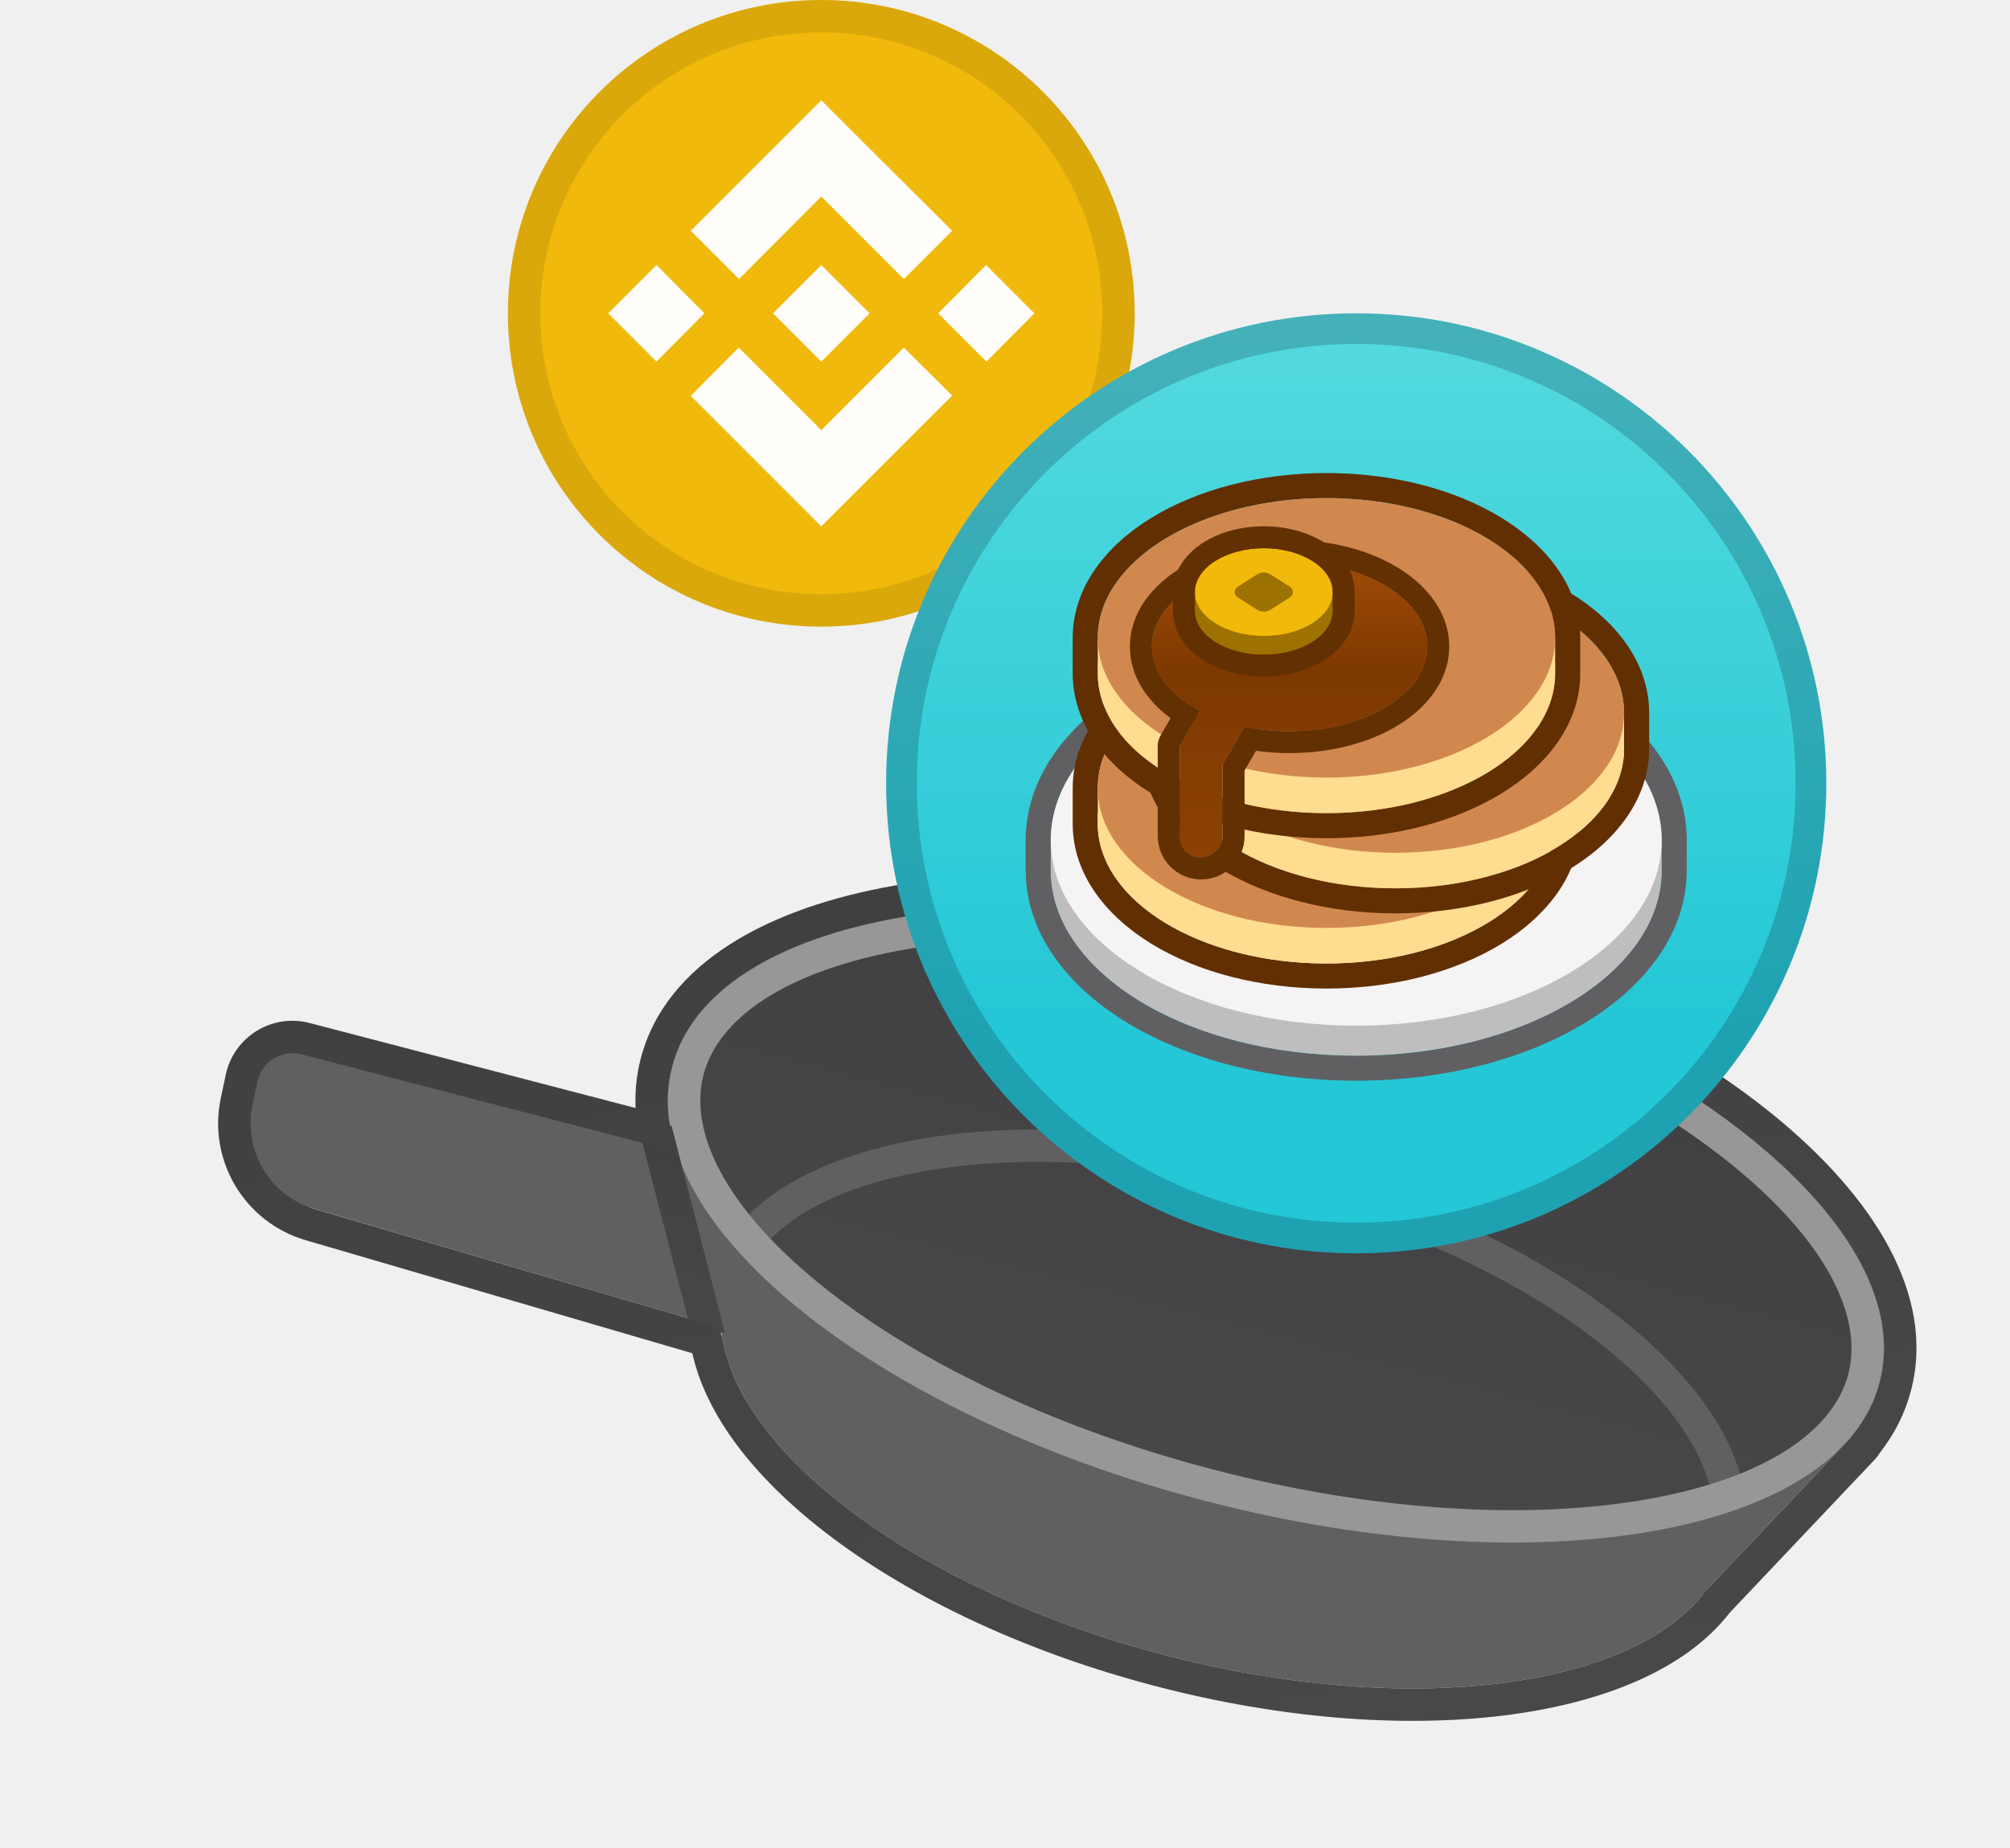
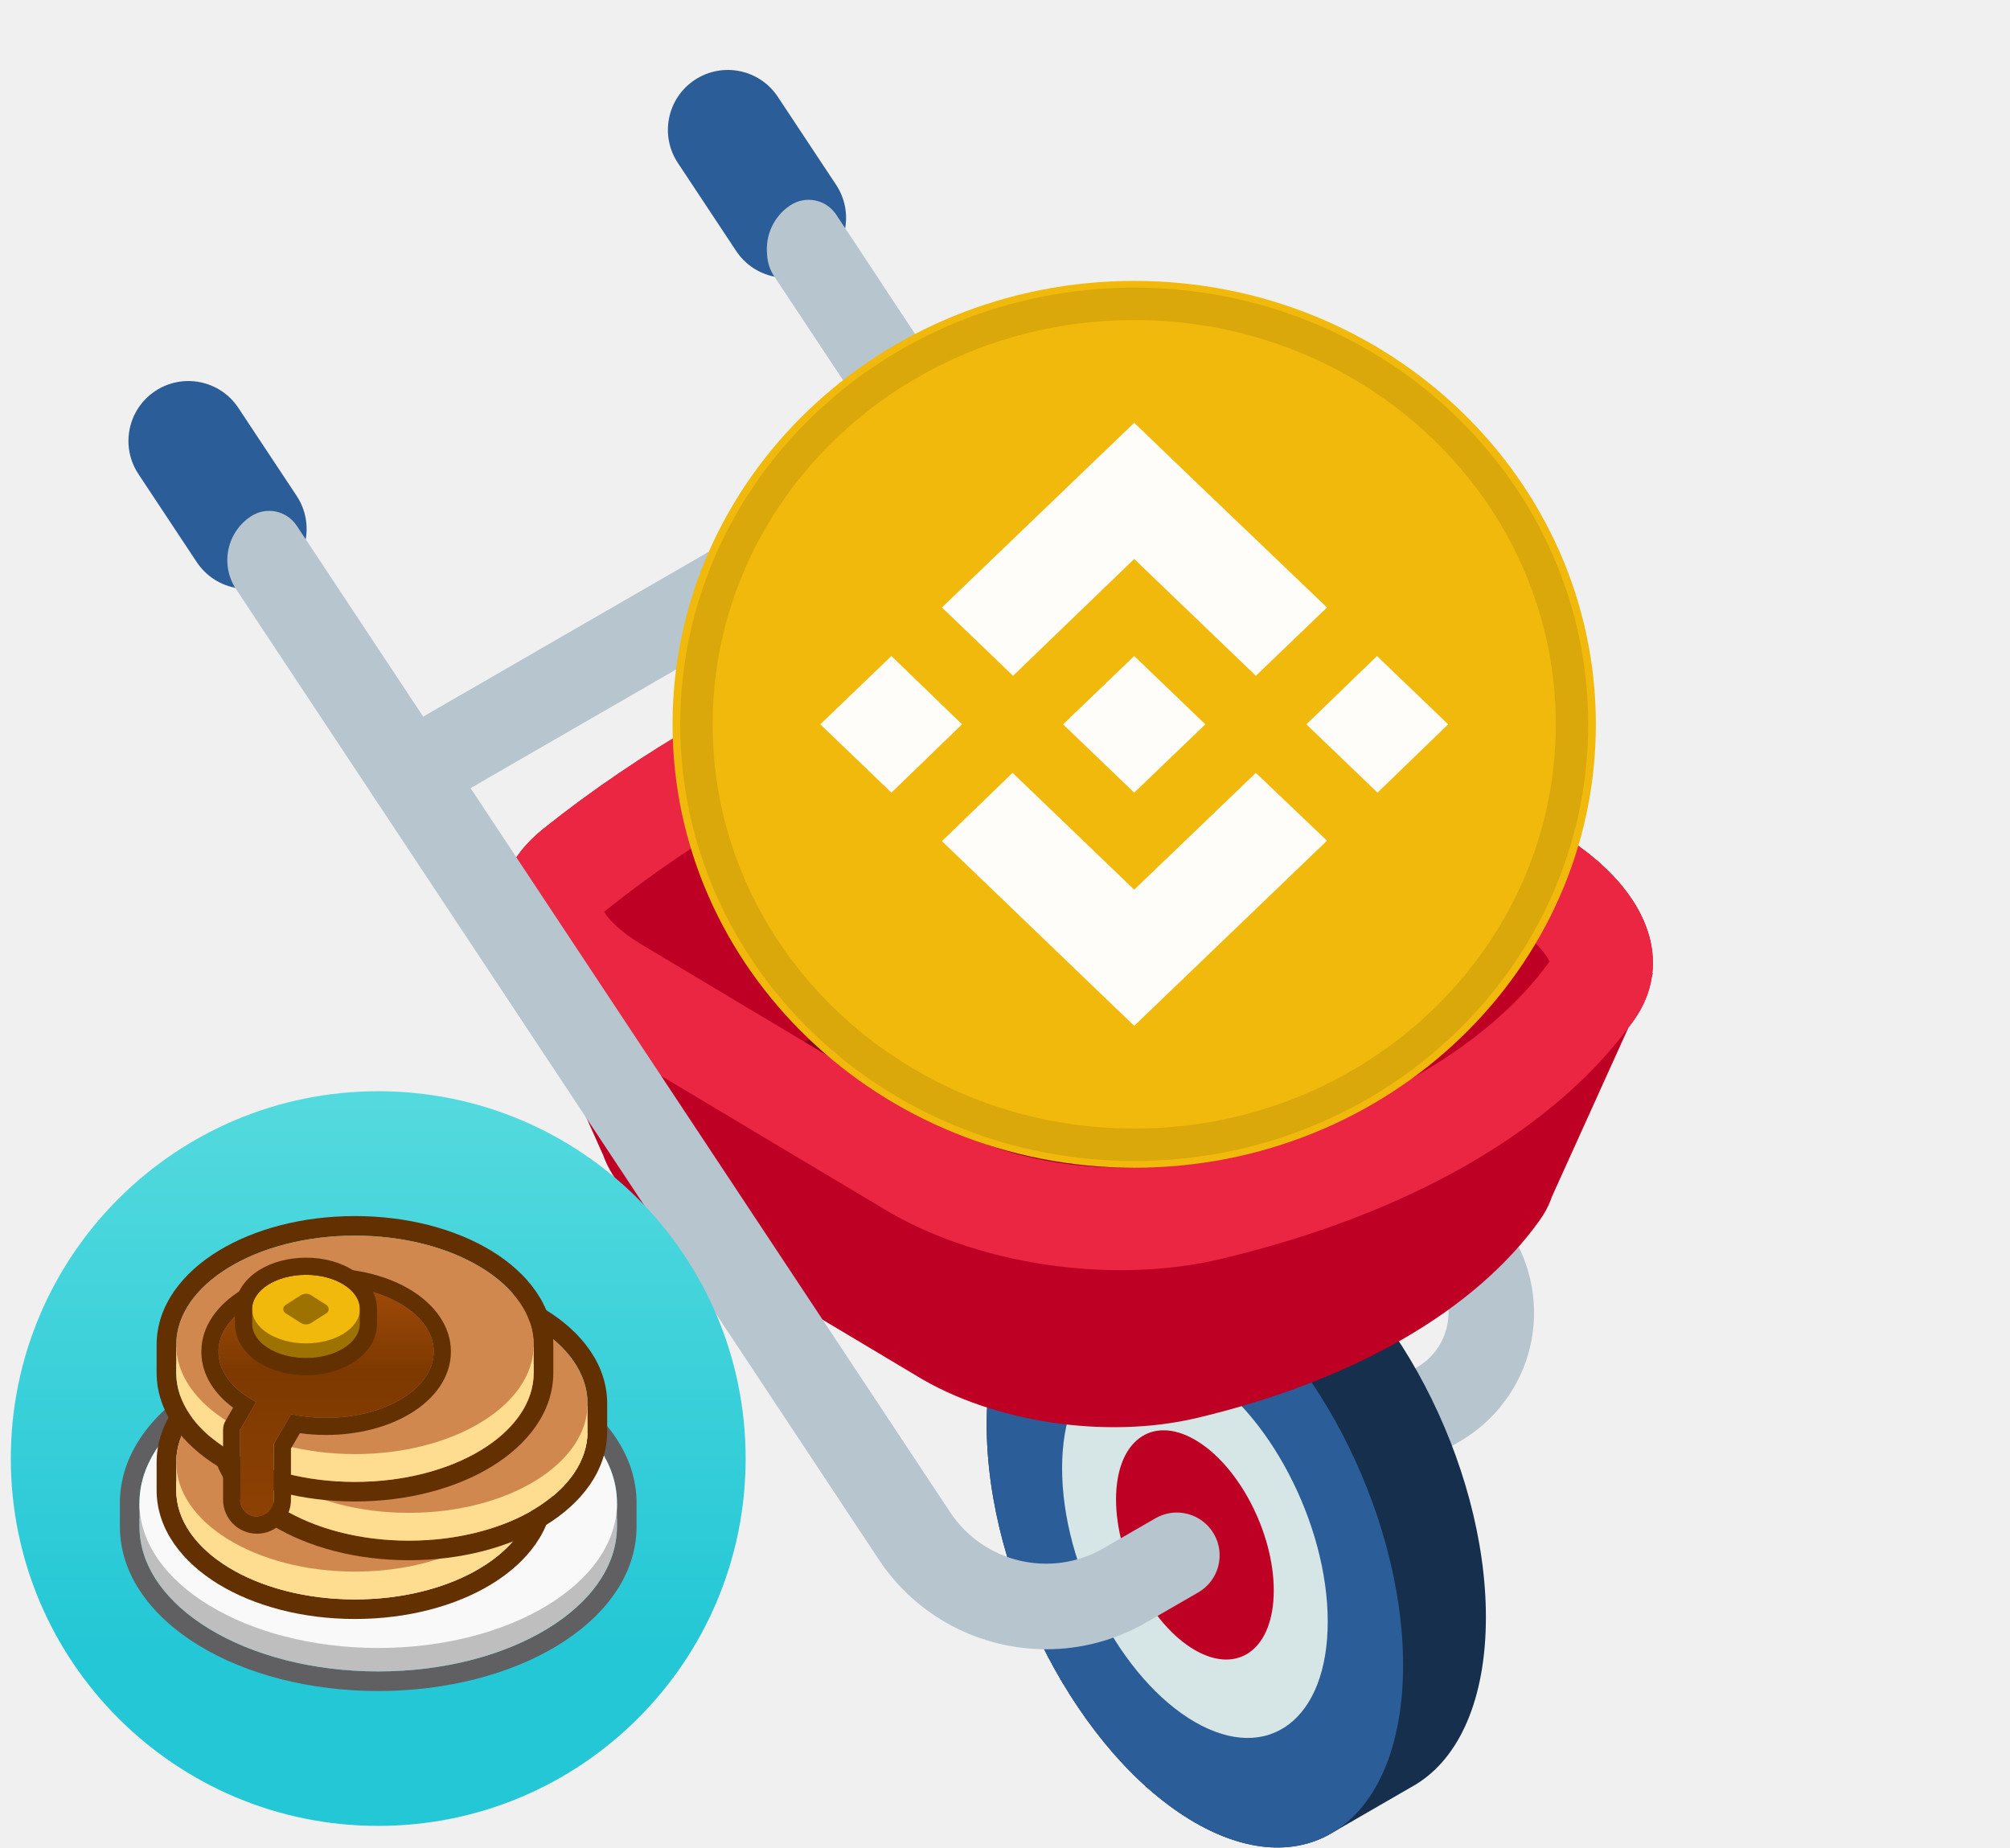
- <svg xmlns="http://www.w3.org/2000/svg" xmlns:xlink="http://www.w3.org/1999/xlink" width="186" height="171" fill="none">
-   <style>.B{fill-rule:evenodd}.C{fill:#606063}.D{fill:#612f01}.E{fill:#fedc90}.F{fill:#d1884f}</style>
-   <g class="C">
-     <path d="M67.045 119.028c-3.178 12.144 15 27.421 40.602 34.121s48.934 2.287 52.112-9.858-15-27.421-40.602-34.122-48.934-2.286-52.112 9.859z" />
-     <path d="M155.924 149.273l15.422-16.285-109.354-28.619 5.721 21.818 88.211 23.086z" />
-     <path d="M68.934 108.293L27.073 97.338c-1.815-.475-3.66.654-4.063 2.486l-.468 2.129a8.26 8.26 0 0 0 5.746 9.7l41.812 12.239-1.166-15.599z" />
+ <svg xmlns="http://www.w3.org/2000/svg" width="186" height="171" viewBox="0 0 186 171" fill="none">
+   <g clip-path="url(#clip0)">
+     <g clip-path="url(#clip1)">
+       <path d="M72.752 25.716C70.953 25.716 69.19 24.843 68.124 23.232L62.729 15.085C61.037 12.531 61.736 9.089 64.29 7.397C66.844 5.706 70.285 6.405 71.976 8.959L77.37 17.105C79.061 19.659 78.364 23.101 75.81 24.793C74.868 25.417 73.803 25.716 72.752 25.716Z" fill="#2B5D99" />
+       <path d="M139.67 113.896L81.588 26.243L81.598 26.237L77.379 19.865C76.444 18.454 74.542 18.068 73.132 19.003C71.568 20.038 70.802 21.823 70.986 23.569C71.019 24.26 71.227 24.95 71.637 25.569L133.068 118.274C133.967 119.63 134.257 121.249 133.884 122.833C133.511 124.417 132.531 125.738 131.122 126.551L110.27 138.594C108.375 139.687 107.726 142.111 108.819 144.006C109.553 145.277 110.885 145.987 112.254 145.987C112.925 145.987 113.607 145.816 114.23 145.456L135.083 133.413C138.356 131.523 140.731 128.328 141.595 124.647C142.461 120.966 141.76 117.048 139.67 113.896V113.896Z" fill="#B6C5CE" />
+       <path d="M22.833 54.508C21.035 54.508 19.272 53.636 18.204 52.024L12.809 43.878C11.118 41.323 11.818 37.882 14.37 36.19C16.925 34.499 20.366 35.198 22.056 37.751L27.451 45.897C29.143 48.452 28.444 51.894 25.89 53.586C24.948 54.21 23.885 54.508 22.833 54.508Z" fill="#2B5D99" />
+       <path d="M137.501 149.686C137.501 135.496 128.875 119.009 118.235 112.865C113.234 109.977 108.679 109.888 105.254 112.077V112.075L97.673 116.456L97.676 116.458C93.765 118.901 91.306 124.29 91.306 131.867C91.306 146.057 99.931 162.542 110.571 168.688C115.245 171.385 119.528 171.64 122.863 169.876L122.862 169.878L131.07 165.133H131.063C135.013 162.708 137.501 157.304 137.501 149.686V149.686Z" fill="#162F4D" />
+       <path d="M129.838 154.12C129.838 168.31 121.213 174.832 110.572 168.688C99.932 162.542 91.306 146.057 91.306 131.867C91.306 117.676 99.932 111.153 110.572 117.299C121.213 123.443 129.838 139.928 129.838 154.12Z" fill="#2B5D99" />
+       <path d="M122.865 150.09C122.865 159.144 117.362 163.305 110.574 159.385C103.785 155.465 98.283 144.947 98.283 135.895C98.283 126.842 103.786 122.681 110.574 126.601C117.362 130.521 122.865 141.037 122.865 150.09V150.09Z" fill="#D6E5E5" />
+       <path d="M117.871 147.208C117.871 152.583 114.605 155.055 110.574 152.726C106.543 150.399 103.275 144.154 103.275 138.778C103.275 133.402 106.543 130.932 110.574 133.259C114.605 135.587 117.871 141.832 117.871 147.208V147.208Z" fill="#BF0025" />
+       <path d="M152.958 90.093L152.899 90.09C153.445 85.274 149.902 80.146 143.023 76.399L114.726 60.601C105.172 55.399 91.449 54.418 82.199 58.275C69.909 63.403 59.172 69.604 50.293 76.702C47.015 79.322 45.759 82.565 46.39 85.84H46.389L46.39 85.841C46.667 87.28 47.31 88.725 48.305 90.125L55.821 106.932C56.692 109.36 58.805 111.755 62.085 113.764L84.801 127.333C91.867 131.66 102.352 133.239 110.76 131.242C125.294 127.787 136.523 121.303 142.504 112.909C142.924 112.32 143.25 111.714 143.49 111.096L143.493 111.089C143.532 110.986 143.567 110.882 143.602 110.779L150.687 95.116C150.851 94.897 151.015 94.677 151.173 94.456C152.125 93.122 152.682 91.713 152.876 90.273L152.958 90.093Z" fill="#BF0025" />
+       <path d="M50.293 76.702C43.612 82.043 45.311 89.967 54.32 95.484L81.677 111.826C90.188 117.039 102.815 118.939 112.941 116.534C130.446 112.374 143.971 104.564 151.173 94.455C155.34 88.608 152.047 81.315 143.023 76.399L114.724 60.601C105.172 55.399 91.448 54.418 82.199 58.275C69.909 63.403 59.172 69.604 50.293 76.702V76.702Z" fill="#EA2642" />
+       <path d="M95.215 65.438C100.606 65.438 106.043 66.712 110.142 68.932L138.39 84.704L138.478 84.752C141.86 86.593 143.094 88.335 143.388 88.998C137.523 97.181 125.935 103.673 110.747 107.282C108.586 107.795 106.215 108.055 103.699 108.055C97.456 108.055 91.08 106.433 86.643 103.716L86.598 103.688L86.553 103.662L59.246 87.35C57.251 86.122 56.287 85.014 55.909 84.41C55.992 84.33 56.099 84.236 56.23 84.13C64.416 77.584 74.385 71.839 85.86 67.053C88.358 66.011 91.679 65.438 95.215 65.438V65.438Z" fill="#BF0025" />
+       <path d="M86.598 103.689L86.643 103.716C91.079 106.433 97.455 108.055 103.699 108.055C106.215 108.055 108.585 107.795 110.746 107.282C116.494 105.916 121.724 104.137 126.326 102.01L110.141 92.975C106.043 90.753 100.605 89.48 95.214 89.48C91.679 89.48 88.357 90.054 85.86 91.094C81.869 92.76 78.066 94.543 74.45 96.433L86.553 103.662L86.598 103.689Z" fill="#8F001C" />
+       <path d="M112.332 141.978C111.238 140.082 108.816 139.433 106.921 140.527L102.102 143.31C97.248 146.114 91.022 144.646 87.928 139.974L31.677 55.029L27.458 48.658C26.523 47.247 24.622 46.86 23.212 47.795C20.974 49.277 20.362 52.293 21.844 54.53L25.073 59.405L81.323 144.35C84.872 149.71 90.78 152.652 96.819 152.652C99.971 152.652 103.159 151.85 106.063 150.173L110.883 147.39C112.777 146.296 113.427 143.872 112.332 141.978V141.978Z" fill="#B6C5CE" />
+       <path d="M37.918 75.586C36.549 75.586 35.218 74.876 34.485 73.604C33.391 71.71 34.039 69.286 35.934 68.192L85.832 39.377C87.727 38.282 90.151 38.932 91.244 40.826C92.338 42.722 91.689 45.146 89.794 46.239L39.896 75.055C39.272 75.415 38.591 75.586 37.918 75.586Z" fill="#B6C5CE" />
+       <path d="M104.957 108.082C128.551 108.082 147.677 89.707 147.677 67.041C147.677 44.375 128.551 26 104.957 26C81.363 26 62.236 44.375 62.236 67.041C62.236 89.707 81.363 108.082 104.957 108.082Z" fill="#F0B90B" />
+       <path d="M89.025 67.041L82.489 73.364L75.907 67.041L82.489 60.718L89.025 67.041ZM104.957 51.736L116.215 62.55L122.797 56.227L111.54 45.456L104.957 39.133L87.163 56.226L93.745 62.549L104.957 51.736ZM127.425 60.718L120.889 67.041L127.471 73.364L134.007 67.041L127.425 60.718ZM104.957 82.346L93.701 71.531L87.165 77.855L104.957 94.949L122.795 77.812L116.213 71.533L104.957 82.346ZM104.957 73.364L111.539 67.041L104.957 60.718L98.375 67.041L104.957 73.364V73.364Z" fill="#FFFDFA" />
+       <g style="mix-blend-mode:multiply" opacity="0.1">
+         <path d="M104.957 105.959C127.331 105.959 145.468 88.535 145.468 67.041C145.468 45.547 127.331 28.123 104.957 28.123C82.584 28.123 64.446 45.547 64.446 67.041C64.446 88.535 82.584 105.959 104.957 105.959Z" stroke="#191326" stroke-width="3" />
+       </g>
+       <path d="M35 169C53.778 169 69 153.778 69 135C69 116.222 53.778 101 35 101C16.222 101 1 116.222 1 135C1 153.778 16.222 169 35 169Z" fill="url(#paint0_linear)" />
+       <path fill-rule="evenodd" clip-rule="evenodd" d="M12.915 138.736C12.909 138.863 12.906 138.99 12.906 139.118C12.906 139.601 12.949 140.078 13.031 140.548H12.906V141.288C12.906 141.649 12.93 142.007 12.976 142.361C13.876 149.268 23.393 154.703 35 154.703C46.607 154.703 56.124 149.268 57.024 142.361C57.07 142.007 57.093 141.649 57.093 141.288V140.548H56.969C57.051 140.078 57.093 139.601 57.093 139.118C57.093 138.99 57.09 138.863 57.085 138.736C56.751 131.504 46.991 125.703 35 125.703C23.009 125.703 13.249 131.504 12.915 138.736ZM11.101 138.736C11.265 134.323 14.264 130.617 18.437 128.083C22.763 125.456 28.623 123.891 35 123.891C41.377 123.891 47.237 125.456 51.563 128.083C55.736 130.617 58.735 134.323 58.899 138.736H58.906V141.288C58.906 145.869 55.856 149.717 51.563 152.323C47.237 154.95 41.377 156.516 35 156.516C28.623 156.516 22.763 154.95 18.437 152.323C14.144 149.717 11.094 145.869 11.094 141.288V138.736H11.101Z" fill="#606063" />
+       <path d="M57.093 141.289C57.093 148.697 47.202 154.703 35 154.703C22.798 154.703 12.906 148.697 12.906 141.289V139.165H57.093V141.289Z" fill="#BEBEBE" />
+       <path d="M57.093 139.118C57.093 146.527 47.202 152.532 35 152.532C22.798 152.532 12.906 146.527 12.906 139.118C12.906 131.709 22.798 125.703 35 125.703C47.202 125.703 57.093 131.709 57.093 139.118Z" fill="#FAF9FA" />
+       <path fill-rule="evenodd" clip-rule="evenodd" d="M16.306 135.328C16.306 135.337 16.306 135.345 16.306 135.353C16.306 135.963 16.395 136.561 16.564 137.141H16.306V137.927C16.306 138.273 16.334 138.616 16.39 138.954C17.233 144.055 24.279 148.036 32.848 148.036C41.416 148.036 48.463 144.055 49.305 138.954C49.361 138.616 49.389 138.273 49.389 137.927V137.141H49.132C49.297 136.577 49.385 135.996 49.389 135.403C49.389 135.387 49.389 135.37 49.389 135.353C49.389 135.345 49.389 135.337 49.389 135.328C49.367 129.757 41.97 125.244 32.848 125.244C23.726 125.244 16.328 129.757 16.306 135.328ZM14.493 135.328H14.493V137.927C14.493 141.589 16.915 144.611 20.206 146.622C23.528 148.652 28.002 149.849 32.848 149.849C37.693 149.849 42.168 148.652 45.49 146.622C48.781 144.611 51.202 141.589 51.202 137.927V135.41C51.202 135.391 51.202 135.372 51.202 135.353C51.202 131.691 48.781 128.67 45.49 126.658C42.168 124.628 37.694 123.432 32.848 123.432C28.002 123.432 23.528 124.628 20.206 126.658C16.922 128.665 14.505 131.678 14.493 135.328Z" fill="#633001" />
+       <path d="M49.389 137.927C49.389 143.51 41.983 148.036 32.847 148.036C23.712 148.036 16.306 143.51 16.306 137.927V135.555H49.389V137.927Z" fill="#FEDC90" />
+       <path d="M49.389 135.354C49.389 140.937 41.983 145.463 32.847 145.463C23.712 145.463 16.306 140.937 16.306 135.354C16.306 129.77 23.712 125.245 32.847 125.245C41.983 125.245 49.389 129.77 49.389 135.354Z" fill="#D1884F" />
+       <path fill-rule="evenodd" clip-rule="evenodd" d="M21.291 129.89C21.291 129.898 21.291 129.907 21.291 129.915C21.291 130.525 21.379 131.122 21.548 131.703H21.29V132.488C21.29 132.835 21.319 133.178 21.375 133.515C22.217 138.616 29.264 142.597 37.832 142.597C46.4 142.597 53.447 138.616 54.289 133.515C54.345 133.178 54.374 132.835 54.374 132.488V131.703H54.116C54.281 131.138 54.369 130.558 54.374 129.965C54.374 129.948 54.374 129.932 54.374 129.915C54.374 129.907 54.374 129.898 54.374 129.89C54.352 124.318 46.954 119.806 37.832 119.806C28.71 119.806 21.313 124.318 21.291 129.89ZM19.478 129.89H19.477V132.488C19.477 136.15 21.899 139.172 25.19 141.183C28.512 143.213 32.986 144.41 37.832 144.41C42.678 144.41 47.152 143.213 50.474 141.183C53.765 139.172 56.187 136.15 56.187 132.488V129.972C56.187 129.953 56.187 129.934 56.187 129.915C56.187 126.253 53.765 123.231 50.474 121.22C47.152 119.19 42.678 117.993 37.832 117.993C32.986 117.993 28.512 119.19 25.19 121.22C21.907 123.227 19.489 126.239 19.478 129.89Z" fill="#633001" />
+       <path d="M54.374 132.488C54.374 138.071 46.968 142.597 37.833 142.597C28.697 142.597 21.291 138.071 21.291 132.488V130.117H54.374V132.488Z" fill="#FEDC90" />
+       <path d="M54.374 129.915C54.374 135.498 46.968 140.024 37.833 140.024C28.697 140.024 21.291 135.498 21.291 129.915C21.291 124.332 28.697 119.806 37.833 119.806C46.968 119.806 54.374 124.332 54.374 129.915Z" fill="#D1884F" />
+       <path fill-rule="evenodd" clip-rule="evenodd" d="M16.306 124.451C16.306 124.46 16.306 124.468 16.306 124.477C16.306 125.087 16.395 125.684 16.564 126.264H16.306V127.05C16.306 127.397 16.334 127.739 16.39 128.077C17.233 133.178 24.279 137.159 32.848 137.159C41.416 137.159 48.463 133.178 49.305 128.077C49.361 127.739 49.389 127.397 49.389 127.05V126.264H49.132C49.297 125.7 49.385 125.119 49.389 124.526C49.389 124.51 49.389 124.493 49.389 124.477C49.389 124.468 49.389 124.46 49.389 124.451C49.367 118.88 41.97 114.368 32.848 114.368C23.726 114.368 16.328 118.88 16.306 124.451ZM14.493 124.451H14.493V127.05C14.493 130.712 16.915 133.734 20.206 135.745C23.528 137.775 28.002 138.972 32.848 138.972C37.693 138.972 42.168 137.775 45.49 135.745C48.781 133.734 51.202 130.712 51.202 127.05V124.533C51.202 124.514 51.202 124.495 51.202 124.477C51.202 120.814 48.781 117.793 45.49 115.781C42.168 113.751 37.694 112.555 32.848 112.555C28.002 112.555 23.528 113.751 20.206 115.781C16.922 117.788 14.505 120.801 14.493 124.451Z" fill="#633001" />
+       <path d="M49.389 127.05C49.389 132.633 41.983 137.159 32.847 137.159C23.712 137.159 16.306 132.633 16.306 127.05V124.678H49.389V127.05Z" fill="#FEDC90" />
+       <path d="M49.389 124.477C49.389 130.06 41.983 134.586 32.847 134.586C23.712 134.586 16.306 130.06 16.306 124.477C16.306 118.893 23.712 114.367 32.847 114.367C41.983 114.367 49.389 118.893 49.389 124.477Z" fill="#D1884F" />
+       <path fill-rule="evenodd" clip-rule="evenodd" d="M20.219 125.105C20.219 126.969 21.573 128.639 23.71 129.762L22.23 132.326L22.23 132.327H22.23V138.816C22.23 139.674 22.925 140.37 23.783 140.37C24.641 140.37 25.337 139.674 25.337 138.816V133.655L26.93 130.896C27.948 131.112 29.041 131.23 30.179 131.23C35.68 131.23 40.14 128.488 40.14 125.105C40.14 121.723 35.68 118.981 30.179 118.981C24.678 118.981 20.219 121.723 20.219 125.105Z" fill="url(#paint1_linear)" />
+       <path fill-rule="evenodd" clip-rule="evenodd" d="M23.709 129.762C23.473 129.638 23.245 129.507 23.029 129.369C21.289 128.267 20.218 126.763 20.218 125.105C20.218 121.723 24.677 118.981 30.179 118.981C35.68 118.981 40.139 121.723 40.139 125.105C40.139 128.488 35.68 131.23 30.179 131.23C29.041 131.23 27.948 131.112 26.929 130.896L25.336 133.655V138.816C25.336 139.674 24.641 140.37 23.783 140.37C22.924 140.37 22.229 139.674 22.229 138.816V132.327L23.709 129.762ZM20.643 132.354V138.816C20.643 140.55 22.048 141.956 23.783 141.956C25.517 141.956 26.923 140.55 26.923 138.816V134.08L27.749 132.649C28.533 132.759 29.346 132.816 30.179 132.816C33.174 132.816 35.962 132.072 38.053 130.787C40.117 129.518 41.725 127.554 41.725 125.105C41.725 122.657 40.117 120.693 38.053 119.424C35.962 118.139 33.174 117.395 30.179 117.395C27.183 117.395 24.395 118.139 22.305 119.424C20.24 120.693 18.632 122.657 18.632 125.105C18.632 127.254 19.862 129.023 21.572 130.291L20.866 131.514C20.799 131.627 20.745 131.749 20.707 131.877C20.661 132.034 20.64 132.195 20.643 132.354Z" fill="#633001" />
+       <path d="M23.33 122.525C23.33 124.277 25.562 125.698 28.315 125.698C31.069 125.698 33.3 124.277 33.3 122.525C33.3 120.773 31.069 119.353 28.315 119.353C25.562 119.353 23.33 120.773 23.33 122.525Z" fill="#9E7200" />
+       <path d="M23.33 121.166H33.3V122.525H23.33V121.166Z" fill="#9E7200" />
+       <path d="M23.33 121.166C23.33 122.918 25.562 124.338 28.315 124.338C31.069 124.338 33.3 122.918 33.3 121.166C33.3 119.414 31.069 117.993 28.315 117.993C25.562 117.993 23.33 119.414 23.33 121.166Z" fill="#F0B90B" />
+       <path d="M26.424 120.783L27.829 119.889C28.126 119.7 28.505 119.7 28.802 119.889L30.207 120.783C30.487 120.961 30.487 121.37 30.207 121.548L28.802 122.442C28.505 122.631 28.126 122.631 27.829 122.442L26.424 121.548C26.144 121.37 26.144 120.961 26.424 120.783Z" fill="#9E7200" />
+       <path fill-rule="evenodd" clip-rule="evenodd" d="M23.939 117.584C25.132 116.825 26.684 116.407 28.316 116.407C29.947 116.407 31.499 116.825 32.692 117.584C33.867 118.332 34.887 119.559 34.887 121.166V122.525C34.887 124.132 33.867 125.359 32.692 126.107C31.499 126.866 29.947 127.284 28.316 127.284C26.684 127.284 25.132 126.866 23.939 126.107C22.764 125.359 21.744 124.132 21.744 122.525V121.166C21.744 119.559 22.764 118.332 23.939 117.584ZM28.316 117.993C25.562 117.993 23.33 119.414 23.33 121.166V122.525C23.33 124.277 25.562 125.698 28.316 125.698C31.069 125.698 33.301 124.277 33.301 122.525V121.166C33.301 119.414 31.069 117.993 28.316 117.993Z" fill="#633001" />
+     </g>
  </g>
-   <path fill="url(#A)" d="M62.203 98.71c-3.694 14.114 18.324 32.101 49.178 40.176s58.86 3.178 62.554-10.936-18.324-32.101-49.178-40.176-58.861-3.179-62.554 10.935z" />
-   <g class="B">
-     <path d="M146.673 123.286c7.098 5.22 11.246 10.866 11.865 15.871l2.978-.368c-.772-6.238-5.737-12.531-13.066-17.92-7.389-5.435-17.439-10.148-28.913-13.151s-22.544-3.817-31.649-2.699c-9.029 1.109-16.44 4.163-20.168 9.223l2.415 1.779c2.992-4.06 9.373-6.95 18.119-8.024 8.67-1.064 19.354-.299 30.523 2.624s20.859 7.49 27.896 12.665z" class="C" />
-     <path fill="#979797" d="M75.734 118.739c-8.721-7.124-11.998-14.041-10.629-19.27s7.614-9.654 18.706-11.593c10.807-1.889 25.078-1.154 40.186 2.8s27.911 10.304 36.406 17.245c8.721 7.124 11.998 14.041 10.63 19.27s-7.614 9.653-18.707 11.593c-10.806 1.889-25.078 1.153-40.186-2.8s-27.91-10.304-36.406-17.245zm35.647 20.147c-30.854-8.075-52.872-26.062-49.178-40.176s31.7-19.01 62.554-10.935 52.872 26.062 49.178 40.176-31.7 19.01-62.554 10.936z" />
-     <path fill="url(#B)" d="M64.167 124.049l-4.937-19.123 2.905-.75 4.937 19.123-2.905.75z" />
-     <path fill="url(#C)" d="M62.469 106.189l-.128-.443-.202-.817-.142-.54c.022-.012.03-.019.028-.027l-.004-.025-.12-.794-.022-.191c-.072-.663-.096-1.321-.071-1.974.035-.903.166-1.793.395-2.668 3.694-14.114 31.7-19.01 62.555-10.936s52.872 26.062 49.178 40.176a12.4 12.4 0 0 1-.963 2.519 13.7 13.7 0 0 1-1.635 2.476l-.016.019c.011.02.014.025.015.029l-.611.651-12.932 13.655c-6.807 9.031-27.596 11.752-50.146 5.85-22.302-5.837-38.971-18.182-40.797-29.295-.093-.569-.484-1.054-1.037-1.215L29.127 111.91a8.26 8.26 0 0 1-5.762-9.635l.459-2.172c.39-1.845 2.242-2.99 4.066-2.514l34.249 8.931a.27.27 0 0 0 .331-.331zm-3.657-3.636c-.064-1.544.091-3.085.488-4.603 2.325-8.885 11.93-13.965 23.478-15.984 11.834-2.069 26.992-1.215 42.738 2.906s29.38 10.802 38.683 18.402c9.078 7.417 14.963 16.551 12.638 25.436-.557 2.129-1.552 4.064-2.901 5.789a3.08 3.08 0 0 1-.425.566l-13.429 14.181c-4.171 5.406-12.026 8.46-21.098 9.556-9.3 1.124-20.517.28-32.096-2.751-11.453-2.997-21.548-7.685-29.079-13.141-7.079-5.13-12.321-11.262-13.743-17.657l-35.782-10.464a11.26 11.26 0 0 1-7.855-13.134l.459-2.173c.744-3.519 4.277-5.704 7.758-4.796l30.165 7.867z" />
-   </g>
-   <circle cx="76" cy="29" r="29" fill="#f0b90b" />
-   <path fill="#fffdfa" d="M65.185 29l-4.437 4.468L56.28 29l4.468-4.468L65.185 29zM76 18.185l7.642 7.642 4.468-4.468-7.641-7.611L76 9.28 63.921 21.358l4.468 4.468L76 18.185zm15.252 6.347L86.815 29l4.468 4.468L95.72 29l-4.468-4.468zM76 39.815l-7.641-7.642-4.437 4.468L76 48.72l12.109-12.109-4.468-4.437L76 39.815zm0-6.347L80.468 29 76 24.532 71.532 29 76 33.468z" />
-   <circle cx="76" cy="29" r="27.5" stroke="#191326" stroke-width="3" opacity=".1" style="mix-blend-mode:multiply" />
-   <circle cx="125.5" cy="72.5" r="43.5" fill="url(#D)" />
-   <path d="M97.245 77.28l-.011.489c0 .618.054 1.229.159 1.83h-.159v.947a10.62 10.62 0 0 0 .089 1.373c1.152 8.837 13.327 15.79 28.177 15.79s27.026-6.953 28.178-15.79a10.62 10.62 0 0 0 .089-1.373v-.947h-.159c.105-.601.159-1.212.159-1.83 0-.164-.004-.327-.011-.489-.427-9.252-12.914-16.673-28.256-16.673S97.671 68.027 97.245 77.28zm-2.322 0c.21-5.645 4.046-10.387 9.386-13.629 5.535-3.36 13.033-5.364 21.191-5.364s15.657 2.003 21.191 5.364c5.34 3.242 9.176 7.984 9.386 13.629h.009v3.266c0 5.86-3.902 10.783-9.395 14.118-5.534 3.361-13.032 5.363-21.191 5.363s-15.656-2.003-21.191-5.363c-5.493-3.335-9.395-8.258-9.395-14.118V77.28h.009z" class="B C" />
-   <path fill="#bebebe" d="M153.767 80.546c0 9.479-12.655 17.162-28.266 17.162s-28.267-7.684-28.267-17.162v-2.717h56.533v2.717z" />
-   <path fill="#f5f3f3" d="M153.767 77.769c0 9.479-12.655 17.163-28.266 17.163s-28.267-7.684-28.267-17.163 12.655-17.162 28.267-17.162 28.266 7.684 28.266 17.163z" />
-   <path d="M101.583 72.92v.032c0 .78.113 1.545.33 2.287h-.33v1.005c0 .444.036.882.108 1.314 1.077 6.526 10.093 11.619 21.055 11.619s19.978-5.094 21.056-11.619c.071-.432.108-.871.108-1.314v-1.005h-.33a8.13 8.13 0 0 0 .33-2.223v-.096c-.028-7.128-9.493-12.901-21.163-12.901s-21.135 5.773-21.164 12.901zm-2.319 0h0v3.325c0 4.685 3.099 8.551 7.309 11.124 4.25 2.597 9.975 4.128 16.174 4.128s11.924-1.531 16.175-4.128c4.21-2.573 7.308-6.439 7.308-11.124v-3.22l.001-.072c0-4.685-3.099-8.551-7.309-11.125-4.25-2.597-9.975-4.129-16.174-4.129s-11.924 1.531-16.175 4.129c-4.201 2.567-7.294 6.422-7.308 11.092z" class="B D" />
-   <path d="M143.91 76.245c0 7.143-9.475 12.934-21.163 12.934s-21.164-5.791-21.164-12.934V73.21h42.327v3.035z" class="E" />
-   <path d="M143.91 72.952c0 7.143-9.475 12.934-21.163 12.934s-21.164-5.79-21.164-12.934 9.476-12.934 21.164-12.934 21.163 5.791 21.163 12.934z" class="F" />
-   <path d="M107.962 65.962v.032c0 .78.113 1.545.33 2.287h-.331v1.005c0 .444.037.882.108 1.314 1.078 6.526 10.094 11.619 21.056 11.619s19.978-5.093 21.056-11.619c.071-.432.108-.871.108-1.314v-1.005h-.33a8.13 8.13 0 0 0 .33-2.223v-.096c-.029-7.128-9.493-12.901-21.164-12.901s-21.135 5.773-21.163 12.901zm-2.32 0h0v3.325c0 4.685 3.098 8.551 7.309 11.124 4.25 2.597 9.974 4.128 16.174 4.128s11.924-1.531 16.174-4.128c4.211-2.573 7.309-6.439 7.309-11.124v-3.292c0-4.685-3.098-8.551-7.308-11.125-4.251-2.598-9.975-4.129-16.175-4.129s-11.924 1.531-16.174 4.129c-4.201 2.567-7.294 6.422-7.309 11.092z" class="B D" />
-   <path d="M150.287 69.287c0 7.143-9.475 12.934-21.163 12.934S107.96 76.43 107.96 69.287v-3.035h42.327v3.035z" class="E" />
-   <path d="M150.287 65.994c0 7.143-9.475 12.934-21.163 12.934s-21.164-5.791-21.164-12.934 9.475-12.934 21.164-12.934 21.163 5.791 21.163 12.934z" class="F" />
-   <path d="M101.583 59.004v.032c0 .781.113 1.545.33 2.287h-.33v1.005c0 .444.036.882.108 1.314 1.077 6.526 10.093 11.619 21.055 11.619s19.978-5.093 21.056-11.619c.071-.432.108-.871.108-1.314v-1.005h-.33a8.13 8.13 0 0 0 .33-2.223v-.096c-.028-7.128-9.493-12.901-21.163-12.901s-21.135 5.773-21.164 12.901zm-2.319 0h0v3.325c0 4.685 3.099 8.551 7.309 11.124 4.25 2.597 9.975 4.129 16.174 4.129s11.924-1.531 16.175-4.129c4.21-2.573 7.308-6.439 7.308-11.124v-3.22l.001-.072c0-4.685-3.099-8.551-7.309-11.124-4.25-2.598-9.975-4.129-16.174-4.129s-11.924 1.531-16.175 4.129c-4.201 2.567-7.294 6.421-7.308 11.092z" class="B D" />
-   <path d="M143.91 62.329c0 7.143-9.475 12.934-21.163 12.934s-21.164-5.791-21.164-12.934v-3.035h42.327v3.035z" class="E" />
-   <path d="M143.91 59.036c0 7.143-9.475 12.934-21.163 12.934s-21.164-5.791-21.164-12.934 9.476-12.934 21.164-12.934 21.163 5.791 21.163 12.934z" class="F" />
-   <g class="B">
-     <path fill="url(#E)" d="M106.588 59.841c0 2.385 1.733 4.521 4.467 5.958l-1.895 3.281h.001-.001v8.303a1.99 1.99 0 0 0 1.988 1.988 1.99 1.99 0 0 0 1.988-1.988v-6.603l2.038-3.53c1.303.276 2.702.426 4.158.426 7.038 0 12.743-3.508 12.743-7.835s-5.705-7.835-12.743-7.835-12.744 3.508-12.744 7.835z" />
-     <path fill="#633001" d="M111.056 65.798l-.87-.503c-2.226-1.411-3.596-3.334-3.596-5.455 0-4.327 5.705-7.835 12.743-7.835s12.744 3.508 12.744 7.835-5.705 7.835-12.744 7.835a20.09 20.09 0 0 1-4.157-.426l-2.038 3.53v6.603a1.99 1.99 0 0 1-1.988 1.988 1.99 1.99 0 0 1-1.988-1.988v-8.303l1.894-3.281zm-3.923 3.316v8.268a4.02 4.02 0 0 0 4.017 4.017 4.02 4.02 0 0 0 4.018-4.017v-6.059l1.057-1.831a22.53 22.53 0 0 0 3.108.213c3.833 0 7.4-.951 10.074-2.595 2.642-1.624 4.699-4.137 4.699-7.269s-2.057-5.645-4.699-7.269c-2.674-1.645-6.241-2.595-10.074-2.595s-7.399.951-10.074 2.595c-2.641 1.624-4.699 4.137-4.699 7.269 0 2.749 1.575 5.013 3.762 6.634l-.903 1.565a2.05 2.05 0 0 0-.204.465 2.02 2.02 0 0 0-.082.61z" />
-   </g>
-   <g fill="#9e7200">
-     <use xlink:href="#F" />
-     <path d="M110.57 54.8h12.756v1.739H110.57V54.8z" />
-   </g>
-   <use y="-1.74" fill="#f0b90b" xlink:href="#F" />
-   <path fill="#9e7200" d="M114.528 54.311l1.797-1.144a1.16 1.16 0 0 1 1.245 0l1.798 1.144a.58.58 0 0 1 0 .978l-1.798 1.144a1.16 1.16 0 0 1-1.245 0l-1.797-1.144a.58.58 0 0 1 0-.978z" />
-   <path fill="#633001" d="M111.348 50.218c1.527-.971 3.512-1.506 5.6-1.506s4.073.535 5.599 1.506c1.503.956 2.808 2.527 2.808 4.582v1.74c0 2.055-1.305 3.626-2.808 4.582-1.526.972-3.512 1.506-5.599 1.506s-4.073-.535-5.6-1.506c-1.502-.956-2.808-2.527-2.808-4.582V54.8c0-2.055 1.306-3.626 2.808-4.582zm5.6.523c-3.523 0-6.378 1.817-6.378 4.059v1.74c0 2.242 2.855 4.059 6.378 4.059s6.378-1.817 6.378-4.059V54.8c0-2.242-2.856-4.059-6.378-4.059z" class="B" />
-   <circle cx="125.5" cy="72.5" r="42.082" stroke="#191326" stroke-width="2.837" opacity=".2" style="mix-blend-mode:multiply" />
  <defs>
-     <linearGradient id="A" x1="124.757" x2="111.381" y1="87.774" y2="138.886" xlink:href="#G">
-       <stop stop-color="#404042" />
-       <stop offset="1" stop-color="#48484b" />
+     <linearGradient id="paint0_linear" x1="35" y1="101" x2="35" y2="169" gradientUnits="userSpaceOnUse">
+       <stop stop-color="#54DADE" />
+       <stop offset="0.762" stop-color="#24C7D6" />
    </linearGradient>
-     <linearGradient id="B" x1="65.567" x2="60.735" y1="105.096" y2="123.129" xlink:href="#G">
-       <stop stop-color="#404042" />
-       <stop offset="1" stop-color="#48484b" />
+     <linearGradient id="paint1_linear" x1="30.287" y1="119.186" x2="30.287" y2="140.209" gradientUnits="userSpaceOnUse">
+       <stop stop-color="#9F4A08" />
+       <stop offset="0.37" stop-color="#7D3900" />
+       <stop offset="1" stop-color="#8D4104" />
    </linearGradient>
-     <linearGradient id="C" x1="92.495" x2="108.09" y1="80.169" y2="164.62" xlink:href="#G">
-       <stop stop-color="#404042" />
-       <stop offset="1" stop-color="#48484b" />
-     </linearGradient>
-     <linearGradient id="D" x1="125.5" x2="125.5" y1="29" y2="116" xlink:href="#G">
-       <stop stop-color="#54dade" />
-       <stop offset=".762" stop-color="#24c7d6" />
-     </linearGradient>
-     <linearGradient id="E" x1="119.469" x2="119.469" y1="52.268" y2="79.165" xlink:href="#G">
-       <stop stop-color="#9f4a08" />
-       <stop offset=".37" stop-color="#7d3900" />
-       <stop offset="1" stop-color="#8d4104" />
-     </linearGradient>
-     <path id="F" d="M110.571 56.54c0 2.242 2.856 4.059 6.378 4.059s6.378-1.817 6.378-4.059-2.855-4.059-6.378-4.059-6.378 1.817-6.378 4.059z" />
-     <linearGradient id="G" gradientUnits="userSpaceOnUse" />
+     <clipPath id="clip0">
+       <rect width="186" height="171" fill="white" />
+     </clipPath>
+     <clipPath id="clip1">
+       <rect width="236" height="196" fill="white" transform="translate(0 -25)" />
+     </clipPath>
  </defs>
</svg>
